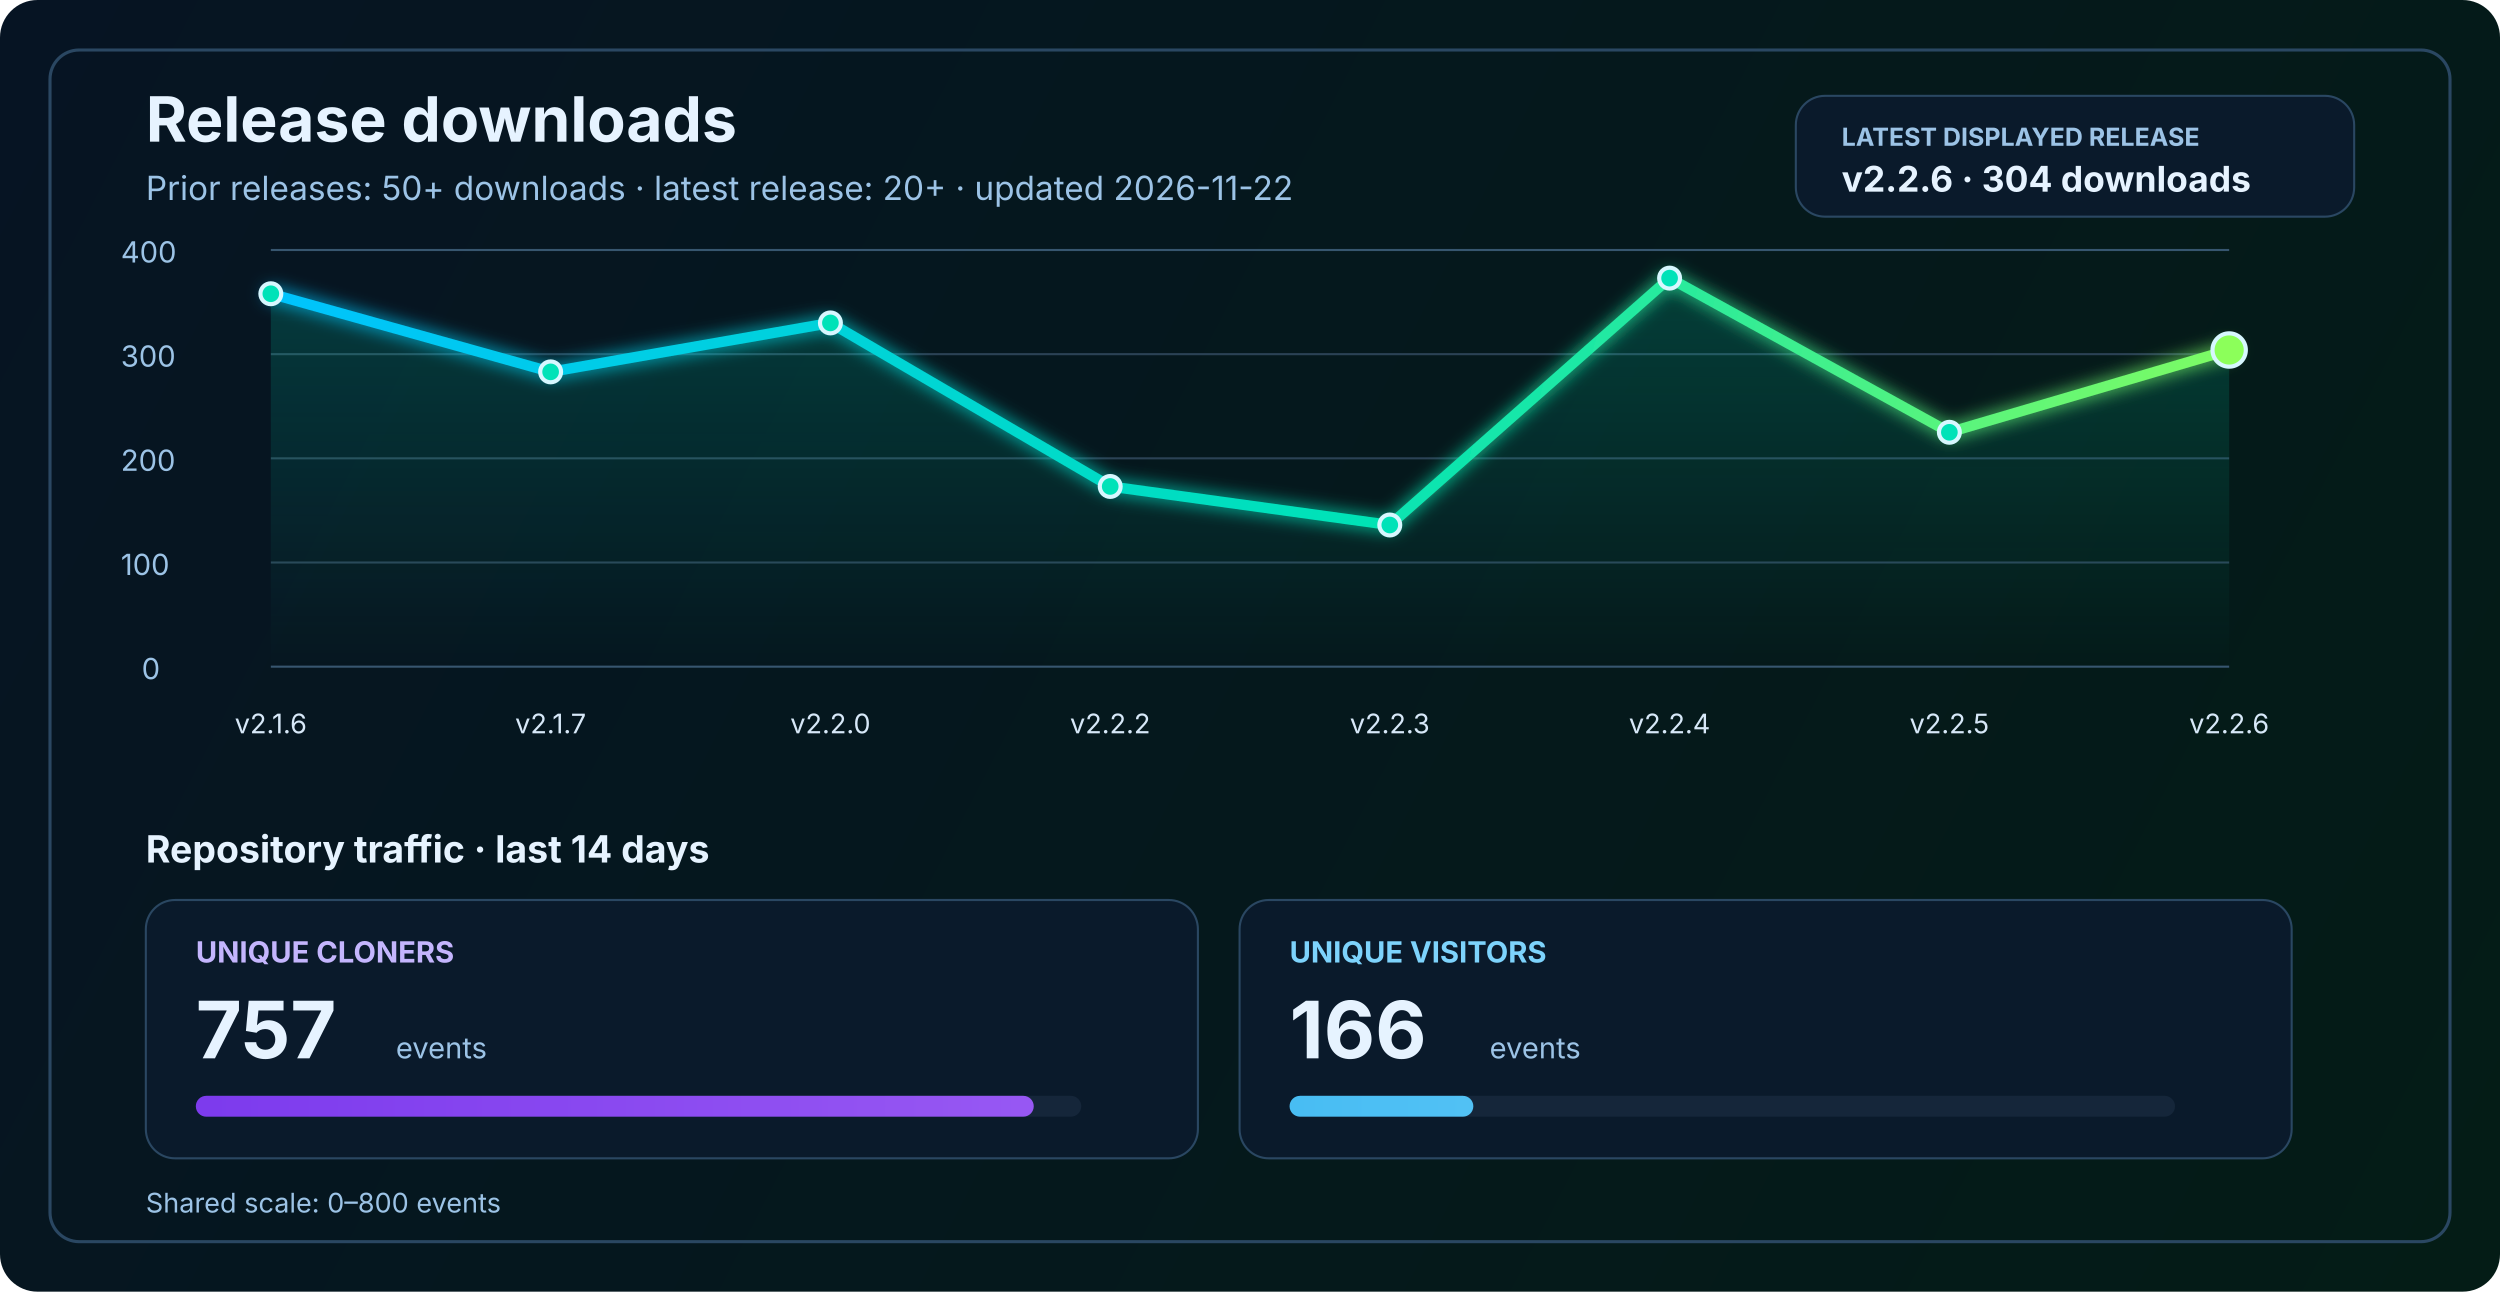
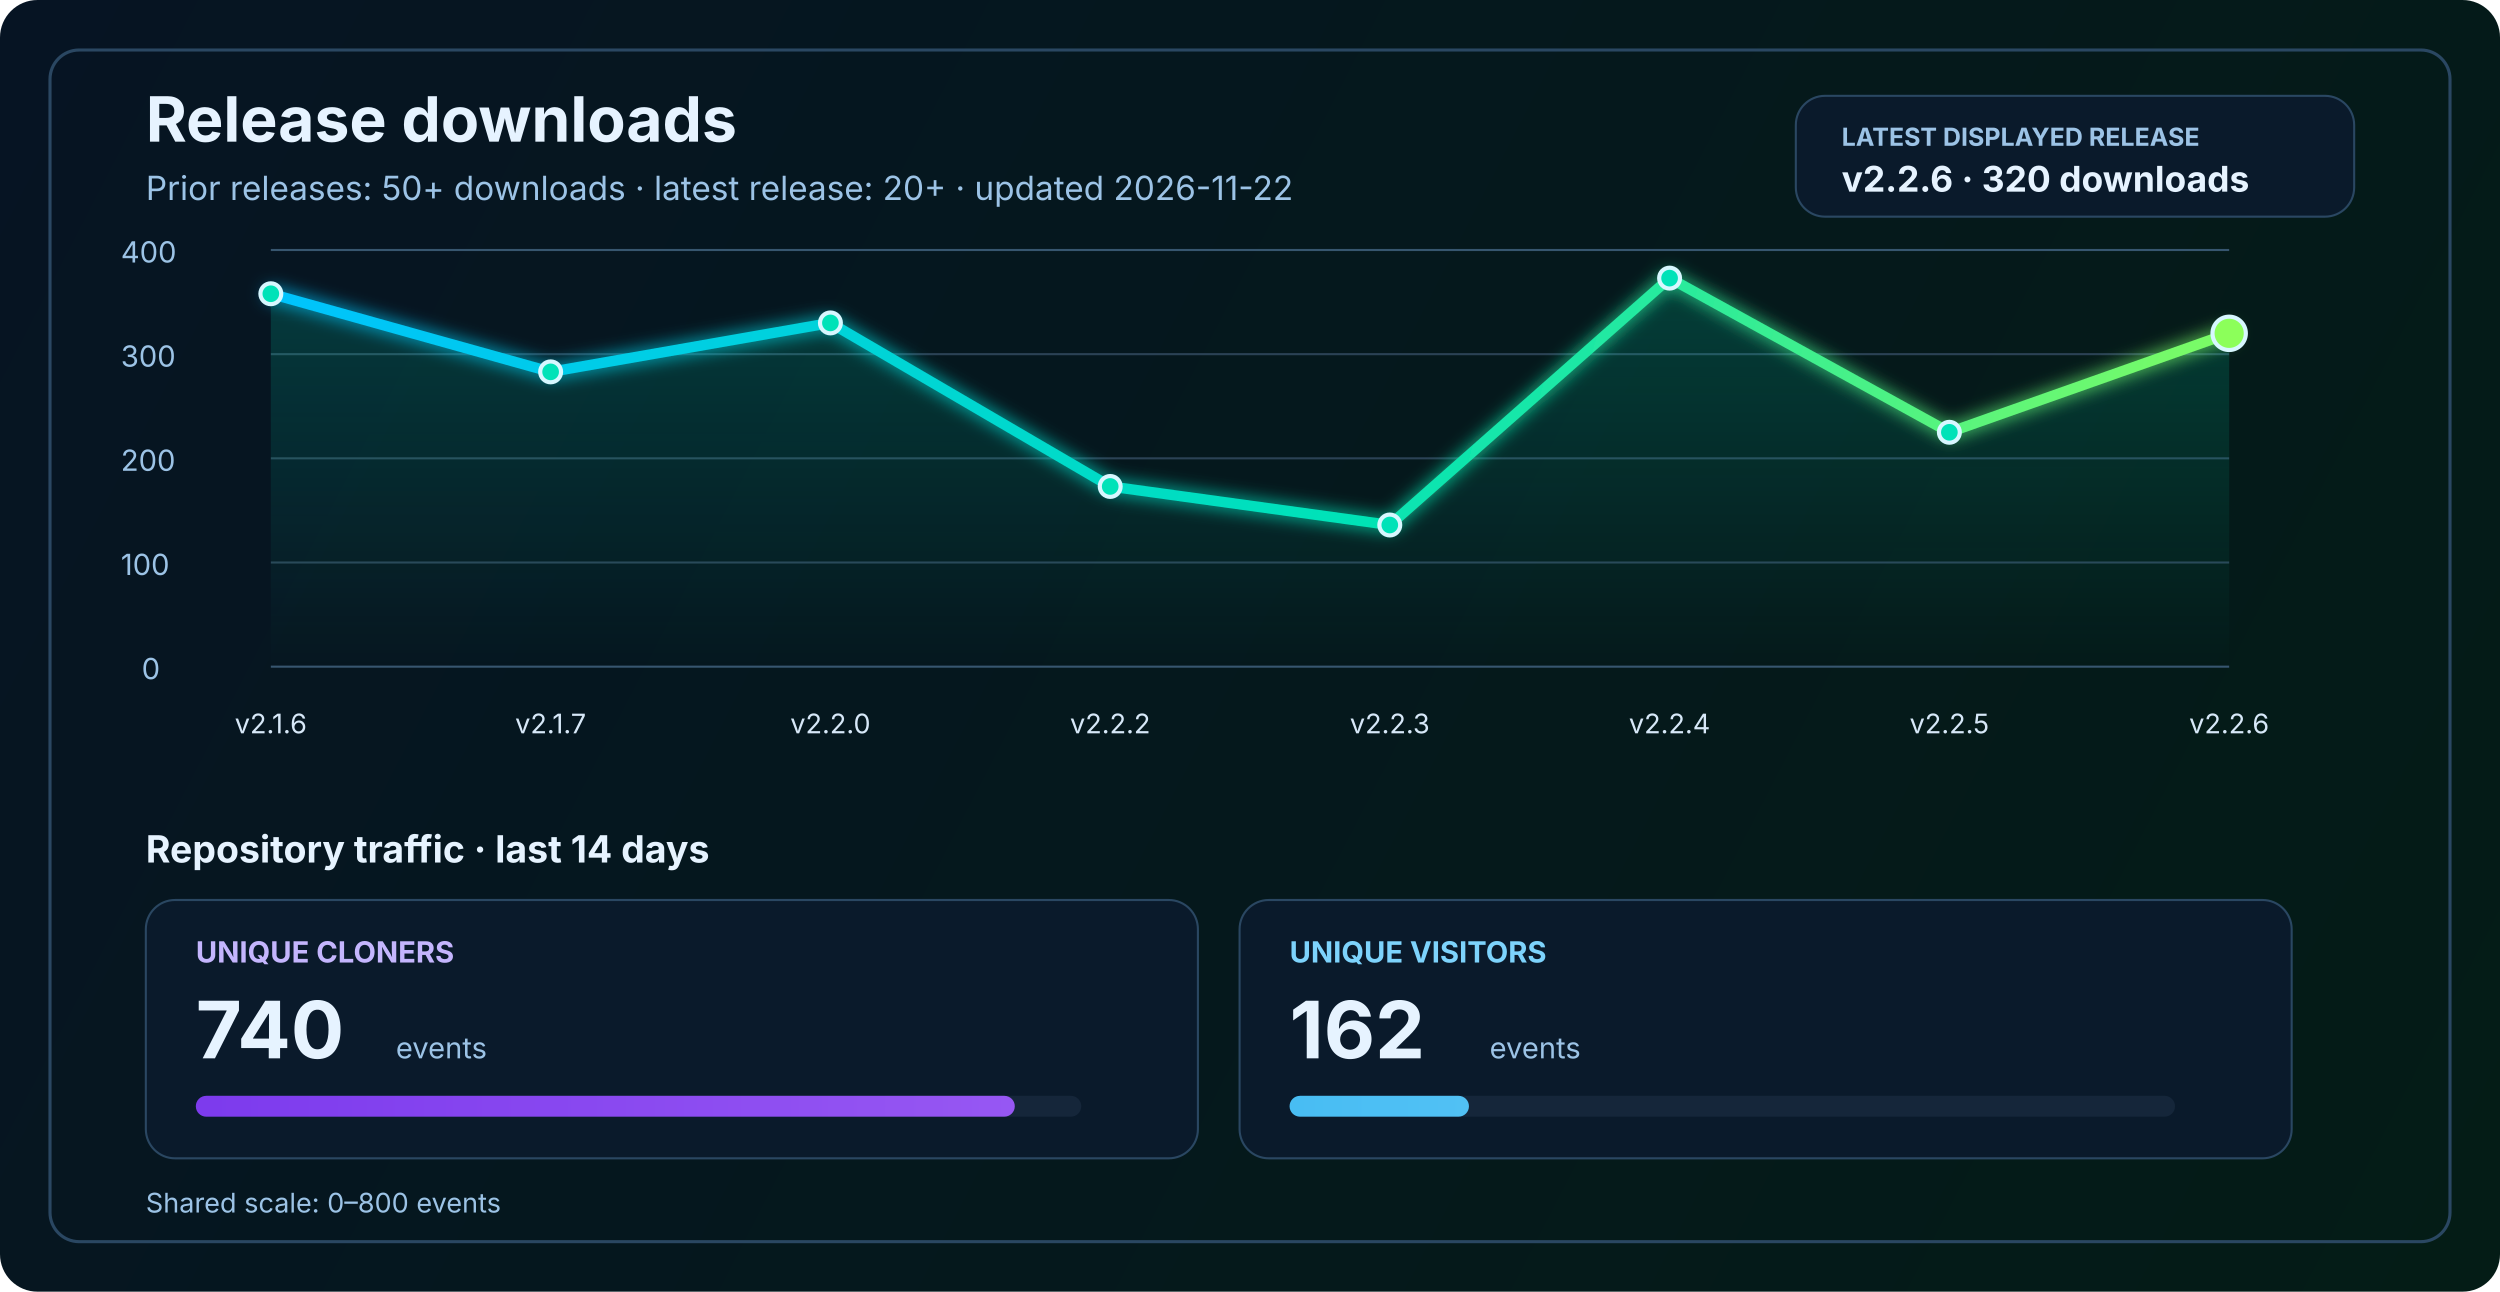
<svg xmlns="http://www.w3.org/2000/svg" width="1200" height="620" viewBox="0 0 1200 620" fill="none" role="img" aria-labelledby="title desc">
  <defs>
    <linearGradient id="bg" x1="0" y1="0" x2="1200" y2="620" gradientUnits="userSpaceOnUse">
      <stop stop-color="#061423" />
      <stop offset="1" stop-color="#041C16" />
    </linearGradient>
    <linearGradient id="line" x1="130" y1="86" x2="1070" y2="340" gradientUnits="userSpaceOnUse">
      <stop stop-color="#00C2FF" />
      <stop offset="0.55" stop-color="#00E2B8" />
      <stop offset="1" stop-color="#8CFF5A" />
    </linearGradient>
    <linearGradient id="area" x1="0" y1="120" x2="0" y2="320" gradientUnits="userSpaceOnUse">
      <stop stop-color="#00E2B8" stop-opacity="0.20" />
      <stop offset="1" stop-color="#00E2B8" stop-opacity="0" />
    </linearGradient>
    <linearGradient id="cloneFill" x1="86" y1="450" x2="1110" y2="450" gradientUnits="userSpaceOnUse">
      <stop stop-color="#7C3AED" />
      <stop offset="1" stop-color="#C084FC" />
    </linearGradient>
    <linearGradient id="viewFill" x1="86" y1="482" x2="1110" y2="482" gradientUnits="userSpaceOnUse">
      <stop stop-color="#0EA5E9" />
      <stop offset="1" stop-color="#7DD3FC" />
    </linearGradient>
    <filter id="glow" x="-50%" y="-50%" width="200%" height="200%">
      <feGaussianBlur stdDeviation="4" result="blur" />
      <feMerge>
        <feMergeNode in="blur" />
        <feMergeNode in="SourceGraphic" />
      </feMerge>
    </filter>
  </defs>
  <rect width="1200" height="620" rx="18" fill="url(#bg)" />
  <rect x="24" y="24" width="1152" height="572" rx="14" stroke="#2A4762" stroke-width="1.5" />
  <text x="70" y="68" fill="#E6F3FF" font-size="30" font-family="SF Pro Display, -apple-system, BlinkMacSystemFont, Segoe UI, sans-serif" font-weight="700">Release downloads</text>
  <text x="70" y="96" fill="#9CC3E6" font-size="16" font-family="SF Pro Text, -apple-system, BlinkMacSystemFont, Segoe UI, sans-serif">Prior releases: 50+ downloads · latest release: 20+ · updated 2026-11-22</text>
  <rect x="862" y="46" width="268" height="58" rx="14" fill="#0A1A2B" stroke="#2A4762" stroke-width="1" />
  <text x="884" y="70" fill="#9CC3E6" font-size="12" font-family="SF Pro Text, -apple-system, BlinkMacSystemFont, Segoe UI, sans-serif" font-weight="700">LATEST DISPLAYED RELEASE</text>
-   <text x="884" y="92" fill="#E6F3FF" font-size="17" font-family="SF Pro Text, -apple-system, BlinkMacSystemFont, Segoe UI, sans-serif" font-weight="700">v2.2.6 · 304 downloads</text>
+   <text x="884" y="92" fill="#E6F3FF" font-size="17" font-family="SF Pro Text, -apple-system, BlinkMacSystemFont, Segoe UI, sans-serif" font-weight="700">v2.2.6 · 320 downloads</text>
  <line x1="130" y1="320.0" x2="1070" y2="320.0" stroke="#37566F" stroke-width="1" />
  <line x1="130" y1="270.0" x2="1070" y2="270.0" stroke="#2B4255" stroke-width="1" />
  <line x1="130" y1="220.0" x2="1070" y2="220.0" stroke="#2B4255" stroke-width="1" />
  <line x1="130" y1="170.0" x2="1070" y2="170.0" stroke="#2B4255" stroke-width="1" />
  <line x1="130" y1="120.0" x2="1070" y2="120.0" stroke="#37566F" stroke-width="1" />
  <text x="68" y="326.0" fill="#9CC3E6" font-size="14" font-family="SF Pro Text, -apple-system, BlinkMacSystemFont, Segoe UI, sans-serif">0</text>
  <text x="58" y="276.0" fill="#9CC3E6" font-size="14" font-family="SF Pro Text, -apple-system, BlinkMacSystemFont, Segoe UI, sans-serif">100</text>
  <text x="58" y="226.0" fill="#9CC3E6" font-size="14" font-family="SF Pro Text, -apple-system, BlinkMacSystemFont, Segoe UI, sans-serif">200</text>
  <text x="58" y="176.0" fill="#9CC3E6" font-size="14" font-family="SF Pro Text, -apple-system, BlinkMacSystemFont, Segoe UI, sans-serif">300</text>
  <text x="58" y="126.0" fill="#9CC3E6" font-size="14" font-family="SF Pro Text, -apple-system, BlinkMacSystemFont, Segoe UI, sans-serif">400</text>
-   <path d="M 130.0 141.0 L 264.3 178.5 L 398.6 155.0 L 532.9 233.5 L 667.1 252.0 L 801.4 133.5 L 935.7 207.5 L 1070.0 168.0 L 1070 320 L 130 320 Z" fill="url(#area)" />
-   <polyline points="130.0,141.0 264.3,178.5 398.6,155.0 532.9,233.5 667.1,252.0 801.4,133.5 935.7,207.5 1070.0,168.0" fill="none" stroke="url(#line)" stroke-width="5" stroke-linecap="round" stroke-linejoin="round" filter="url(#glow)" />
+   <path d="M 130.0 141.0 L 264.3 178.5 L 398.6 155.0 L 532.9 233.5 L 667.1 252.0 L 801.4 133.5 L 935.7 207.5 L 1070.0 160.0 L 1070 320 L 130 320 Z" fill="url(#area)" />
+   <polyline points="130.0,141.0 264.3,178.5 398.6,155.0 532.9,233.5 667.1,252.0 801.4,133.5 935.7,207.5 1070.0,160.0" fill="none" stroke="url(#line)" stroke-width="5" stroke-linecap="round" stroke-linejoin="round" filter="url(#glow)" />
  <circle cx="130.0" cy="141.0" r="5" fill="#00E2B8" stroke="#D7F7FF" stroke-width="2" />
  <circle cx="264.3" cy="178.5" r="5" fill="#00E2B8" stroke="#D7F7FF" stroke-width="2" />
  <circle cx="398.6" cy="155.0" r="5" fill="#00E2B8" stroke="#D7F7FF" stroke-width="2" />
  <circle cx="532.9" cy="233.5" r="5" fill="#00E2B8" stroke="#D7F7FF" stroke-width="2" />
  <circle cx="667.1" cy="252.0" r="5" fill="#00E2B8" stroke="#D7F7FF" stroke-width="2" />
  <circle cx="801.4" cy="133.5" r="5" fill="#00E2B8" stroke="#D7F7FF" stroke-width="2" />
  <circle cx="935.7" cy="207.5" r="5" fill="#00E2B8" stroke="#D7F7FF" stroke-width="2" />
-   <circle cx="1070.0" cy="168.0" r="8" fill="#8CFF5A" stroke="#D7F7FF" stroke-width="2" />
+   <circle cx="1070.0" cy="160.0" r="8" fill="#8CFF5A" stroke="#D7F7FF" stroke-width="2" />
  <text x="130.0" y="352" text-anchor="middle" fill="#D7E8F8" font-size="13" font-family="SF Pro Text, -apple-system, BlinkMacSystemFont, Segoe UI, sans-serif">v2.1.6</text>
  <text x="264.3" y="352" text-anchor="middle" fill="#D7E8F8" font-size="13" font-family="SF Pro Text, -apple-system, BlinkMacSystemFont, Segoe UI, sans-serif">v2.1.7</text>
  <text x="398.6" y="352" text-anchor="middle" fill="#D7E8F8" font-size="13" font-family="SF Pro Text, -apple-system, BlinkMacSystemFont, Segoe UI, sans-serif">v2.2.0</text>
  <text x="532.9" y="352" text-anchor="middle" fill="#D7E8F8" font-size="13" font-family="SF Pro Text, -apple-system, BlinkMacSystemFont, Segoe UI, sans-serif">v2.2.2</text>
  <text x="667.1" y="352" text-anchor="middle" fill="#D7E8F8" font-size="13" font-family="SF Pro Text, -apple-system, BlinkMacSystemFont, Segoe UI, sans-serif">v2.2.3</text>
  <text x="801.4" y="352" text-anchor="middle" fill="#D7E8F8" font-size="13" font-family="SF Pro Text, -apple-system, BlinkMacSystemFont, Segoe UI, sans-serif">v2.2.4</text>
  <text x="935.7" y="352" text-anchor="middle" fill="#D7E8F8" font-size="13" font-family="SF Pro Text, -apple-system, BlinkMacSystemFont, Segoe UI, sans-serif">v2.2.5</text>
  <text x="1070.0" y="352" text-anchor="middle" fill="#D7E8F8" font-size="13" font-family="SF Pro Text, -apple-system, BlinkMacSystemFont, Segoe UI, sans-serif">v2.2.6</text>
  <text x="70" y="414" fill="#E6F3FF" font-size="18" font-family="SF Pro Text, -apple-system, BlinkMacSystemFont, Segoe UI, sans-serif" font-weight="700">Repository traffic · last 14 days</text>
  <rect x="70" y="432" width="505" height="124" rx="14" fill="#0A1A2B" stroke="#2A4762" stroke-width="1" />
  <text x="94" y="462" fill="#C4B5FD" font-size="14" font-family="SF Pro Text, -apple-system, BlinkMacSystemFont, Segoe UI, sans-serif" font-weight="700">UNIQUE CLONERS</text>
-   <text x="94" y="508" fill="#E6F3FF" font-size="38" font-family="SF Pro Display, -apple-system, BlinkMacSystemFont, Segoe UI, sans-serif" font-weight="700">757</text>
+   <text x="94" y="508" fill="#E6F3FF" font-size="38" font-family="SF Pro Display, -apple-system, BlinkMacSystemFont, Segoe UI, sans-serif" font-weight="700">740</text>
  <text x="190" y="508" fill="#9CC3E6" font-size="14" font-family="SF Pro Text, -apple-system, BlinkMacSystemFont, Segoe UI, sans-serif">events</text>
  <rect x="94" y="526" width="425" height="10" rx="5" fill="#15263A" />
-   <rect x="94" y="526" width="402.2" height="10" rx="5" fill="url(#cloneFill)" />
+   <rect x="94" y="526" width="393.1" height="10" rx="5" fill="url(#cloneFill)" />
  <rect x="595" y="432" width="505" height="124" rx="14" fill="#0A1A2B" stroke="#2A4762" stroke-width="1" />
  <text x="619" y="462" fill="#7DD3FC" font-size="14" font-family="SF Pro Text, -apple-system, BlinkMacSystemFont, Segoe UI, sans-serif" font-weight="700">UNIQUE VISITORS</text>
-   <text x="619" y="508" fill="#E6F3FF" font-size="38" font-family="SF Pro Display, -apple-system, BlinkMacSystemFont, Segoe UI, sans-serif" font-weight="700">166</text>
+   <text x="619" y="508" fill="#E6F3FF" font-size="38" font-family="SF Pro Display, -apple-system, BlinkMacSystemFont, Segoe UI, sans-serif" font-weight="700">162</text>
  <text x="715" y="508" fill="#9CC3E6" font-size="14" font-family="SF Pro Text, -apple-system, BlinkMacSystemFont, Segoe UI, sans-serif">events</text>
  <rect x="619" y="526" width="425" height="10" rx="5" fill="#15263A" />
-   <rect x="619" y="526" width="88.2" height="10" rx="5" fill="url(#viewFill)" />
+   <rect x="619" y="526" width="86.1" height="10" rx="5" fill="url(#viewFill)" />
  <text x="70" y="582" fill="#9CC3E6" font-size="13" font-family="SF Pro Text, -apple-system, BlinkMacSystemFont, Segoe UI, sans-serif">Shared scale: 0–800 events</text>
</svg>
